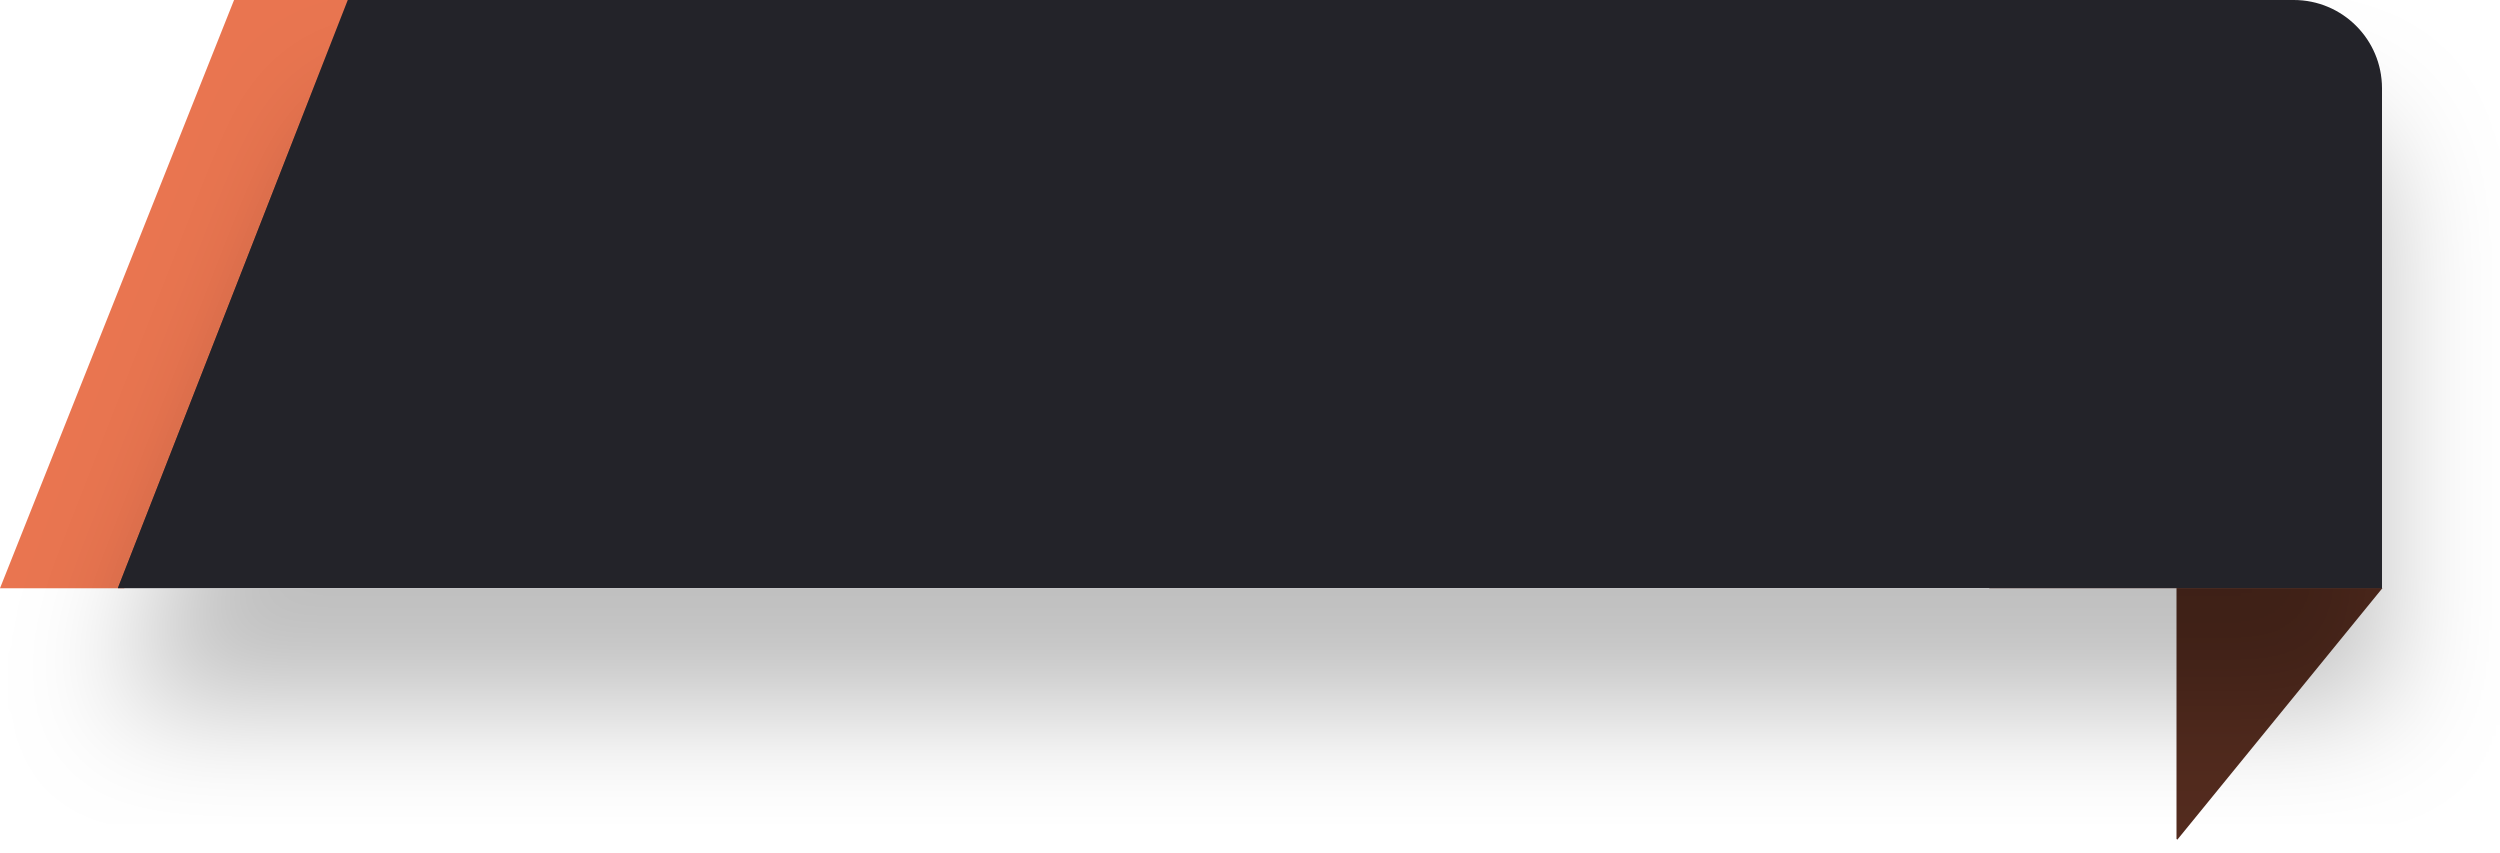
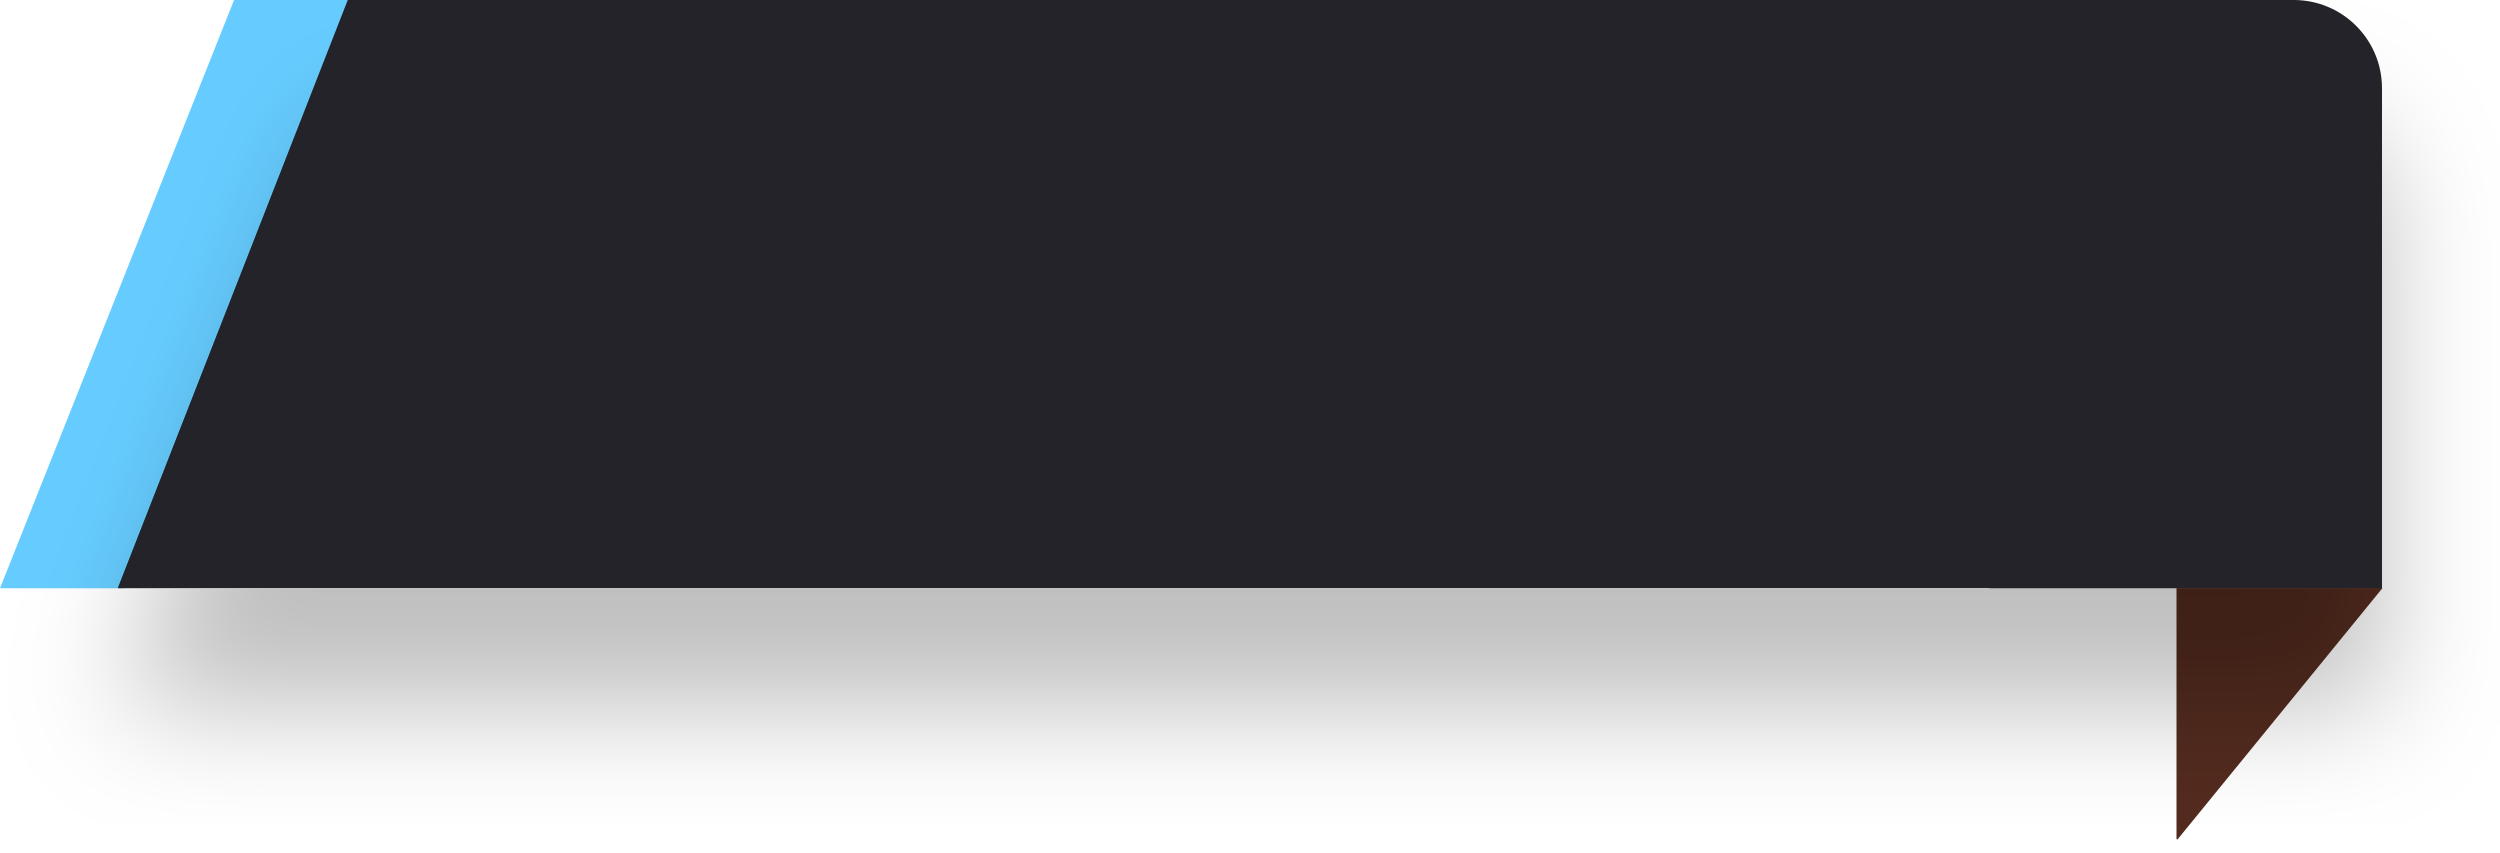
<svg xmlns="http://www.w3.org/2000/svg" width="85" height="29" viewBox="0 0 85 29" fill="none">
-   <path fill-rule="evenodd" clip-rule="evenodd" d="M0 20H4.225L11.991 0H7.958L0 20Z" fill="#E97550" />
+   <path fill-rule="evenodd" clip-rule="evenodd" d="M0 20H4.225L11.991 0H7.958L0 20Z" fill="#66ccff" />
  <path fill-rule="evenodd" clip-rule="evenodd" d="M81 20L72.97 13.452L67.631 20H74.001V28.524L74.03 28.548L81 20ZM66.001 22.001V21.998L66 22L66.001 22.001Z" fill="#532B1E" />
  <g filter="url(#filter0_d_1319_125)">
    <path fill-rule="evenodd" clip-rule="evenodd" d="M4 20H80.988V3C80.988 1.343 79.644 0 77.988 0H11.824L4 20Z" fill="#232329" />
  </g>
  <defs>
    <filter id="filter0_d_1319_125" x="0" y="0" width="84.984" height="28" filterUnits="userSpaceOnUse" color-interpolation-filters="sRGB">
      <feFlood flood-opacity="0" result="BackgroundImageFix" />
      <feColorMatrix in="SourceAlpha" type="matrix" values="0 0 0 0 0 0 0 0 0 0 0 0 0 0 0 0 0 0 127 0" result="hardAlpha" />
      <feOffset dy="4" />
      <feGaussianBlur stdDeviation="2" />
      <feComposite in2="hardAlpha" operator="out" />
      <feColorMatrix type="matrix" values="0 0 0 0 0 0 0 0 0 0 0 0 0 0 0 0 0 0 0.25 0" />
      <feBlend mode="normal" in2="BackgroundImageFix" result="effect1_dropShadow_1319_125" />
      <feBlend mode="normal" in="SourceGraphic" in2="effect1_dropShadow_1319_125" result="shape" />
    </filter>
  </defs>
</svg>
